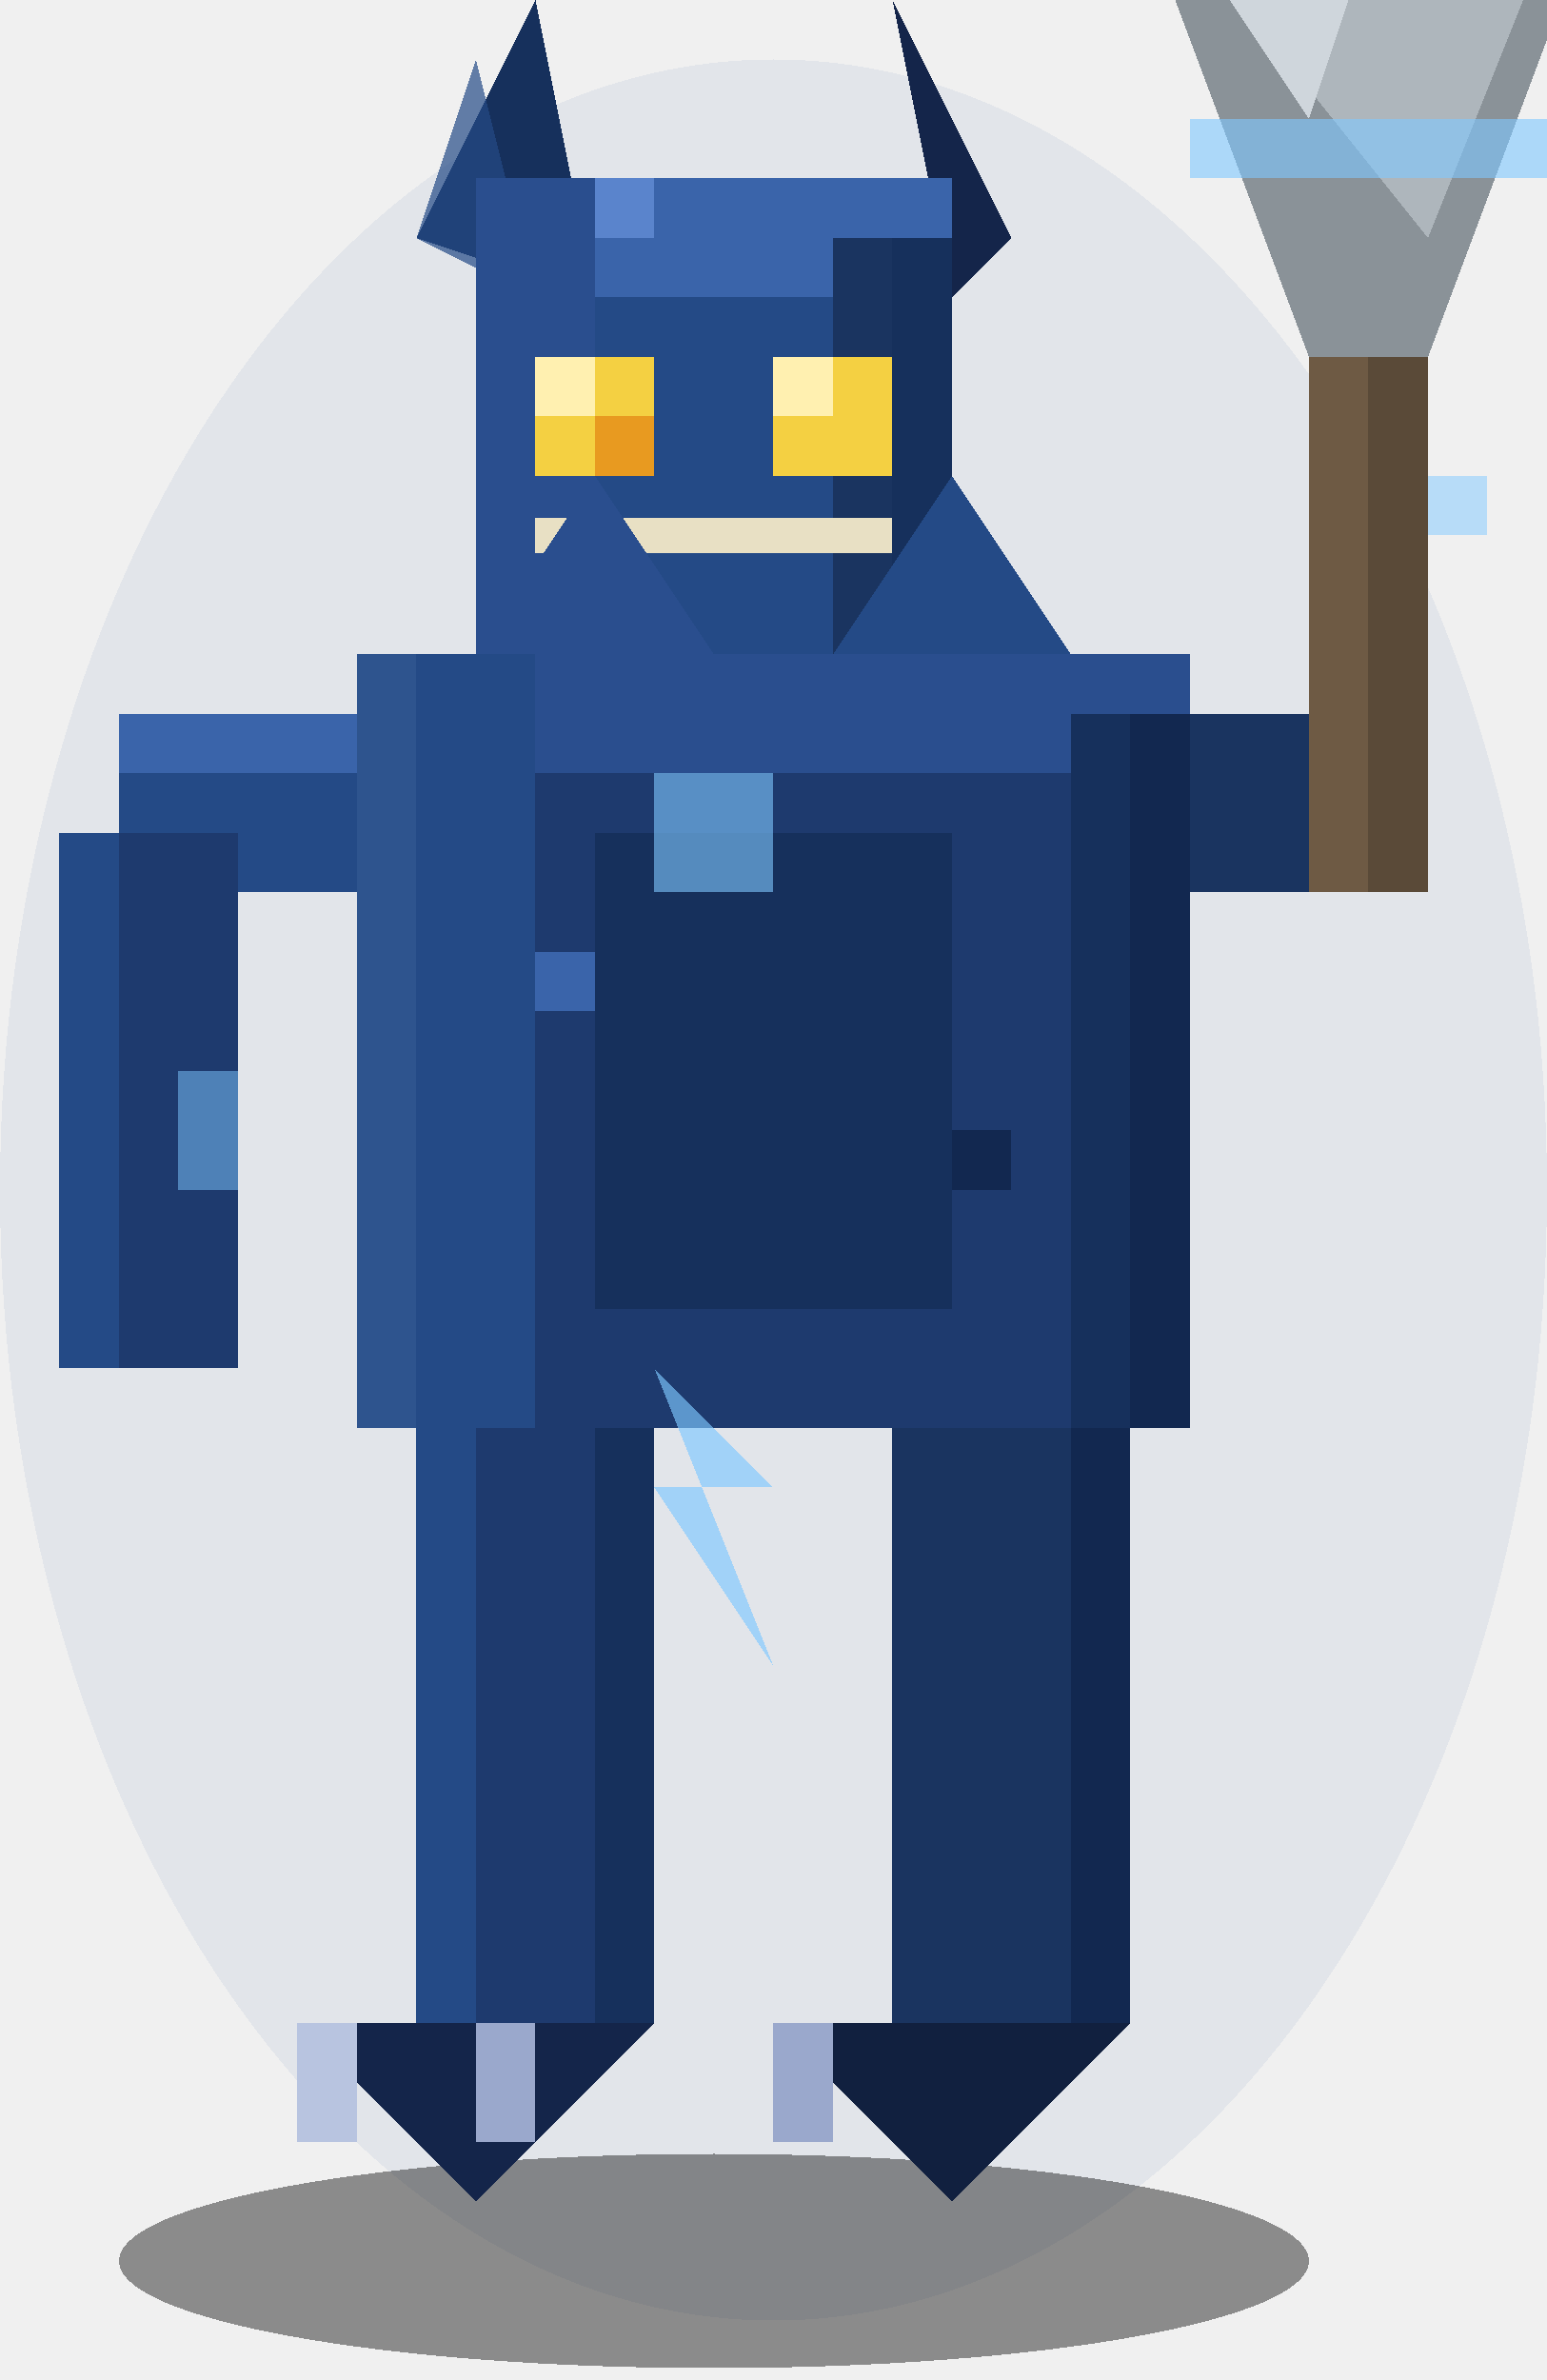
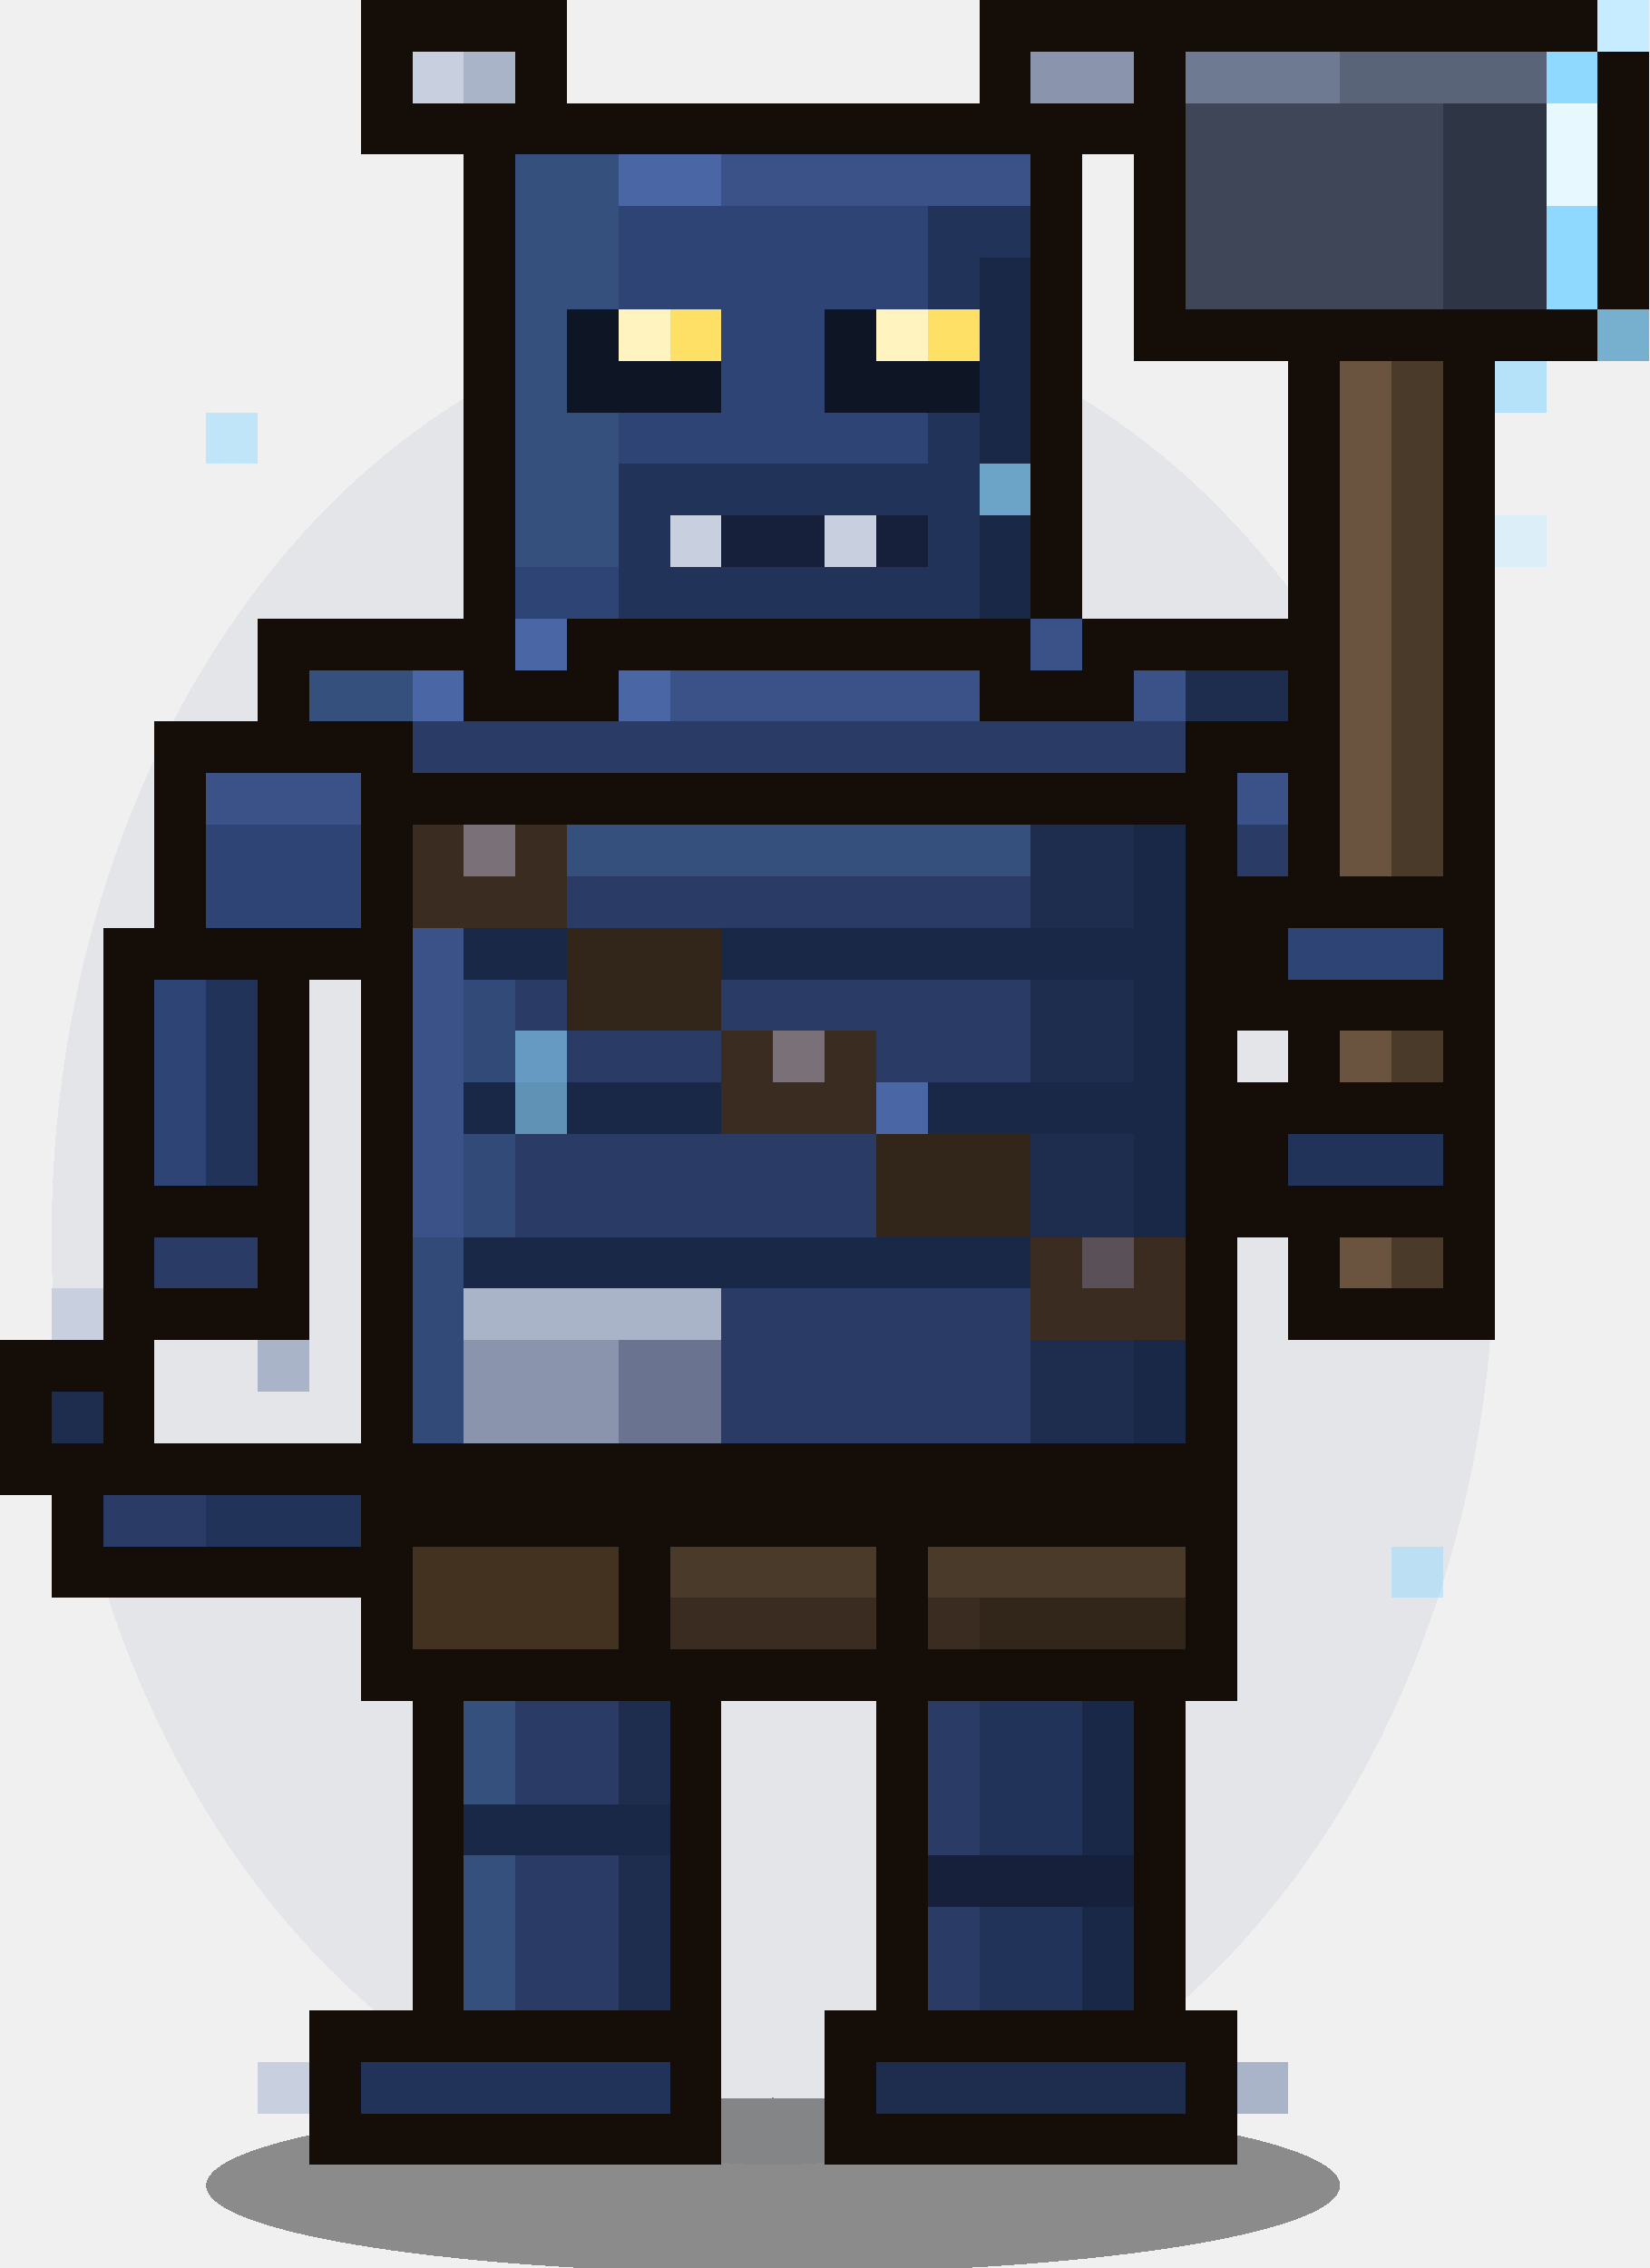
- <svg xmlns="http://www.w3.org/2000/svg" viewBox="0 0 26 40" shape-rendering="crispEdges" preserveAspectRatio="xMidYMax meet" aria-label="Half-Dragon Reaver">
-   <ellipse cx="13" cy="20" rx="13" ry="19" fill="#3a64aa" opacity="0.08" />
-   <ellipse cx="12" cy="38" rx="10" ry="1.8" fill="#000" opacity="0.42" />
-   <polygon points="7,4 9,0 10,5" fill="#16305c" />
-   <polygon points="7,4 8,1 9,5" fill="#244a86" opacity="0.7" />
-   <polygon points="17,4 15,0 16,5" fill="#14254a" />
-   <rect x="8" y="3" width="8" height="8" fill="#244a86" />
-   <rect x="8" y="3" width="8" height="2" fill="#3a64aa" />
-   <rect x="8" y="3" width="3" height="1" fill="#5a84cc" />
-   <rect x="8" y="3" width="2" height="8" fill="#2a4e8e" />
-   <rect x="14" y="4" width="2" height="7" fill="#1a3460" />
-   <rect x="15" y="4" width="1" height="7" fill="#16305c" />
-   <polygon points="8,11 12,14 16,11" fill="#1e3a6e" />
-   <rect x="9" y="6" width="2" height="2" fill="#f4d042" />
-   <rect x="13" y="6" width="2" height="2" fill="#f4d042" />
-   <rect x="9" y="6" width="1" height="1" fill="#fff0b0" />
-   <rect x="13" y="6" width="1" height="1" fill="#fff0b0" />
-   <rect x="10" y="7" width="1" height="1" fill="#e89a20" />
-   <line x1="9" y1="9" x2="15" y2="9" stroke="#e8e0c4" stroke-width="0.6" />
-   <rect x="6" y="11" width="14" height="13" fill="#1e3a6e" />
-   <rect x="6" y="11" width="14" height="2" fill="#2a4e8e" />
-   <rect x="6" y="11" width="3" height="13" fill="#244a86" />
-   <rect x="6" y="11" width="1" height="13" fill="#2e548e" />
-   <rect x="18" y="12" width="2" height="12" fill="#16305c" />
-   <rect x="19" y="12" width="1" height="12" fill="#122850" />
-   <polygon points="8,11 10,8 12,11" fill="#2a4e8e" />
-   <polygon points="14,11 16,8 18,11" fill="#244a86" />
-   <rect x="10" y="14" width="6" height="8" fill="#16305c" />
-   <rect x="11" y="13" width="2" height="2" fill="#7ec8ff" opacity="0.6" />
-   <rect x="9" y="16" width="1" height="1" fill="#3a64aa" />
-   <rect x="16" y="19" width="1" height="1" fill="#122850" />
-   <rect x="2" y="12" width="4" height="3" fill="#244a86" />
-   <rect x="2" y="12" width="4" height="1" fill="#3a64aa" />
-   <rect x="1" y="14" width="3" height="9" fill="#1e3a6e" />
-   <rect x="1" y="14" width="1" height="9" fill="#244a86" />
-   <rect x="20" y="12" width="4" height="3" fill="#1a3460" />
-   <rect x="22" y="0" width="2" height="15" fill="#5a4a38" />
-   <rect x="22" y="0" width="1" height="15" fill="#6e5a44" />
-   <polygon points="19,-2 27,-2 24,6 22,6" fill="#8a9298" />
-   <polygon points="20,-1 26,-1 24,4" fill="#aeb6bc" />
-   <polygon points="20,-1 23,-1 22,2" fill="#cfd6dc" />
-   <rect x="20" y="2" width="6" height="1" fill="#7ec8ff" opacity="0.6" />
-   <rect x="21" y="-1" width="1" height="1" fill="#ffffff" />
-   <rect x="7" y="24" width="4" height="10" fill="#1e3a6e" />
-   <rect x="7" y="24" width="1" height="10" fill="#244a86" />
-   <rect x="10" y="24" width="1" height="10" fill="#16305c" />
-   <rect x="15" y="24" width="4" height="10" fill="#1a3460" />
-   <rect x="18" y="24" width="1" height="10" fill="#122850" />
-   <polygon points="5,34 11,34 8,37" fill="#14254a" />
-   <rect x="5" y="34" width="1" height="2" fill="#b8c4e0" />
-   <rect x="8" y="34" width="1" height="2" fill="#9aa8cc" />
-   <polygon points="13,34 19,34 16,37" fill="#11203f" />
-   <rect x="13" y="34" width="1" height="2" fill="#9aa8cc" />
-   <polygon points="11,23 13,25 11,25 13,28" fill="#7ec8ff" opacity="0.65" />
-   <rect x="3" y="18" width="1" height="2" fill="#7ec8ff" opacity="0.5" />
-   <rect x="24" y="8" width="1" height="1" fill="#7ec8ff" opacity="0.5" />
+ <svg xmlns="http://www.w3.org/2000/svg" viewBox="0 0 32 44" shape-rendering="crispEdges" preserveAspectRatio="xMidYMax meet" aria-label="Half-Dragon Reaver">
+   <ellipse cx="15" cy="24" rx="14" ry="18" fill="#3a5288" opacity="0.07" />
+   <ellipse cx="15" cy="42.4" rx="11" ry="1.7" fill="#000" opacity="0.42" />
+   <rect x="9" y="2" width="12" height="11" fill="#150d08" />
+   <rect x="10" y="3" width="10" height="9" fill="#2e4474" />
+   <rect x="10" y="3" width="10" height="1" fill="#3a5288" />
+   <rect x="10" y="3" width="4" height="1" fill="#4a66a4" />
+   <rect x="10" y="3" width="2" height="8" fill="#36507e" />
+   <rect x="18" y="4" width="2" height="8" fill="#22335a" />
+   <rect x="19" y="5" width="1" height="7" fill="#1a2848" />
+   <rect x="7" y="0" width="4" height="3" fill="#150d08" />
+   <rect x="8" y="1" width="2" height="1" fill="#aab4c8" />
+   <rect x="8" y="1" width="1" height="1" fill="#c8d0e0" />
+   <rect x="19" y="0" width="4" height="3" fill="#150d08" />
+   <rect x="20" y="1" width="2" height="1" fill="#8a94ac" />
+   <rect x="11" y="6" width="3" height="2" fill="#0e1626" />
+   <rect x="16" y="6" width="3" height="2" fill="#0e1626" />
+   <rect x="12" y="6" width="2" height="1" fill="#ffe066" />
+   <rect x="17" y="6" width="2" height="1" fill="#ffe066" />
+   <rect x="12" y="6" width="1" height="1" fill="#fff4c0" />
+   <rect x="17" y="6" width="1" height="1" fill="#fff4c0" />
+   <rect x="12" y="9" width="7" height="3" fill="#22335a" />
+   <rect x="13" y="10" width="5" height="1" fill="#16203a" />
+   <rect x="13" y="10" width="1" height="1" fill="#c8d0e0" />
+   <rect x="16" y="10" width="1" height="1" fill="#c8d0e0" />
+   <rect x="19" y="9" width="1" height="1" fill="#8fd8ff" opacity="0.7" />
+   <rect x="5" y="12" width="22" height="6" fill="#150d08" />
+   <rect x="6" y="13" width="20" height="4" fill="#2a3c66" />
+   <rect x="6" y="13" width="20" height="1" fill="#3a5288" />
+   <rect x="6" y="13" width="7" height="1" fill="#4a66a4" />
+   <rect x="6" y="13" width="2" height="4" fill="#36507e" />
+   <rect x="23" y="13" width="3" height="4" fill="#1e2c4e" />
+   <rect x="9" y="12" width="3" height="2" fill="#150d08" />
+   <rect x="10" y="12" width="1" height="1" fill="#4a66a4" />
+   <rect x="19" y="12" width="3" height="2" fill="#150d08" />
+   <rect x="20" y="12" width="1" height="1" fill="#3a5288" />
+   <rect x="7" y="15" width="17" height="14" fill="#150d08" />
+   <rect x="8" y="16" width="15" height="12" fill="#2a3c66" />
+   <rect x="8" y="16" width="15" height="1" fill="#36507e" />
+   <rect x="8" y="16" width="2" height="12" fill="#324a78" />
+   <rect x="8" y="16" width="1" height="8" fill="#3a5288" />
+   <rect x="20" y="16" width="3" height="12" fill="#1e2c4e" />
+   <rect x="22" y="16" width="1" height="12" fill="#1a2848" />
+   <rect x="9" y="18" width="13" height="1" fill="#1a2848" />
+   <rect x="9" y="21" width="13" height="1" fill="#1a2848" />
+   <rect x="9" y="24" width="13" height="1" fill="#1a2848" />
+   <rect x="11" y="18" width="2" height="1" fill="#4a66a4" />
+   <rect x="16" y="21" width="2" height="1" fill="#4a66a4" />
+   <rect x="8" y="16" width="3" height="2" fill="#3a2c20" />
+   <rect x="11" y="18" width="3" height="2" fill="#32261b" />
+   <rect x="14" y="20" width="3" height="2" fill="#3a2c20" />
+   <rect x="17" y="22" width="3" height="2" fill="#32261b" />
+   <rect x="20" y="24" width="3" height="2" fill="#3a2c20" />
+   <rect x="9" y="16" width="1" height="1" fill="#7a7078" />
+   <rect x="15" y="20" width="1" height="1" fill="#7a7078" />
+   <rect x="21" y="24" width="1" height="1" fill="#5a5058" />
+   <rect x="9" y="25" width="5" height="3" fill="#8a94ac" />
+   <rect x="9" y="25" width="5" height="1" fill="#aab4c8" />
+   <rect x="12" y="26" width="2" height="2" fill="#6a7490" />
+   <rect x="10" y="20" width="1" height="2" fill="#8fd8ff" opacity="0.6" />
+   <rect x="23" y="14" width="6" height="5" fill="#150d08" />
+   <rect x="24" y="15" width="4" height="3" fill="#2a3c66" />
+   <rect x="24" y="15" width="4" height="1" fill="#3a5288" />
+   <rect x="25" y="2" width="4" height="24" fill="#150d08" />
+   <rect x="26" y="3" width="2" height="22" fill="#4a3a2a" />
+   <rect x="26" y="3" width="1" height="22" fill="#6a5440" />
+   <rect x="24" y="17" width="5" height="3" fill="#150d08" />
+   <rect x="25" y="18" width="3" height="1" fill="#2e4474" />
+   <rect x="24" y="21" width="5" height="3" fill="#150d08" />
+   <rect x="25" y="22" width="3" height="1" fill="#22335a" />
+   <rect x="22" y="0" width="9" height="7" fill="#150d08" />
+   <rect x="23" y="1" width="7" height="5" fill="#3e4658" />
+   <rect x="23" y="1" width="7" height="1" fill="#5a6478" />
+   <rect x="23" y="1" width="3" height="1" fill="#6e7a92" />
+   <rect x="28" y="2" width="2" height="4" fill="#2e3646" />
+   <rect x="30" y="0" width="2" height="7" fill="#150d08" />
+   <rect x="30" y="1" width="1" height="5" fill="#8fd8ff" />
+   <rect x="30" y="2" width="1" height="2" fill="#e8f8ff" />
+   <rect x="31" y="0" width="1" height="1" fill="#c8ecff" />
+   <rect x="31" y="6" width="1" height="1" fill="#8fd8ff" opacity="0.8" />
+   <rect x="29" y="7" width="1" height="1" fill="#8fd8ff" opacity="0.6" />
+   <rect x="3" y="14" width="5" height="5" fill="#150d08" />
+   <rect x="4" y="15" width="3" height="3" fill="#2e4474" />
+   <rect x="4" y="15" width="3" height="1" fill="#3a5288" />
+   <rect x="2" y="18" width="4" height="6" fill="#150d08" />
+   <rect x="3" y="19" width="2" height="4" fill="#22335a" />
+   <rect x="3" y="19" width="1" height="4" fill="#2e4474" />
+   <rect x="2" y="23" width="4" height="3" fill="#150d08" />
+   <rect x="3" y="24" width="2" height="1" fill="#2a3c66" />
+   <rect x="1" y="25" width="2" height="1" fill="#150d08" />
+   <rect x="1" y="25" width="1" height="1" fill="#c8d0e0" />
+   <rect x="5" y="26" width="1" height="1" fill="#aab4c8" />
+   <rect x="7" y="29" width="17" height="4" fill="#150d08" />
+   <rect x="8" y="30" width="15" height="2" fill="#3a2c20" />
+   <rect x="8" y="30" width="15" height="1" fill="#4a3a2a" />
+   <rect x="8" y="30" width="5" height="2" fill="#42321f" />
+   <rect x="19" y="31" width="4" height="1" fill="#32261b" />
+   <rect x="12" y="30" width="1" height="3" fill="#150d08" />
+   <rect x="17" y="30" width="1" height="3" fill="#150d08" />
+   <rect x="1" y="28" width="7" height="3" fill="#150d08" />
+   <rect x="2" y="29" width="5" height="1" fill="#22335a" />
+   <rect x="2" y="29" width="2" height="1" fill="#2a3c66" />
+   <rect x="0" y="26" width="3" height="3" fill="#150d08" />
+   <rect x="1" y="27" width="1" height="1" fill="#1e2c4e" />
+   <rect x="8" y="32" width="6" height="8" fill="#150d08" />
+   <rect x="9" y="33" width="4" height="6" fill="#2a3c66" />
+   <rect x="9" y="33" width="1" height="6" fill="#36507e" />
+   <rect x="12" y="33" width="1" height="6" fill="#1e2c4e" />
+   <rect x="17" y="32" width="6" height="8" fill="#150d08" />
+   <rect x="18" y="33" width="4" height="6" fill="#22335a" />
+   <rect x="18" y="33" width="1" height="6" fill="#2a3c66" />
+   <rect x="21" y="33" width="1" height="6" fill="#1a2848" />
+   <rect x="9" y="35" width="4" height="1" fill="#1a2848" />
+   <rect x="18" y="36" width="4" height="1" fill="#16203a" />
+   <rect x="6" y="39" width="8" height="3" fill="#150d08" />
+   <rect x="7" y="40" width="6" height="1" fill="#22335a" />
+   <rect x="5" y="40" width="2" height="1" fill="#150d08" />
+   <rect x="5" y="40" width="1" height="1" fill="#c8d0e0" />
+   <rect x="16" y="39" width="8" height="3" fill="#150d08" />
+   <rect x="17" y="40" width="6" height="1" fill="#1e2c4e" />
+   <rect x="23" y="40" width="2" height="1" fill="#150d08" />
+   <rect x="24" y="40" width="1" height="1" fill="#aab4c8" />
+   <rect x="4" y="8" width="1" height="1" fill="#8fd8ff" opacity="0.5" />
+   <rect x="29" y="10" width="1" height="1" fill="#c8ecff" opacity="0.5" />
+   <rect x="27" y="30" width="1" height="1" fill="#8fd8ff" opacity="0.45" />
</svg>
